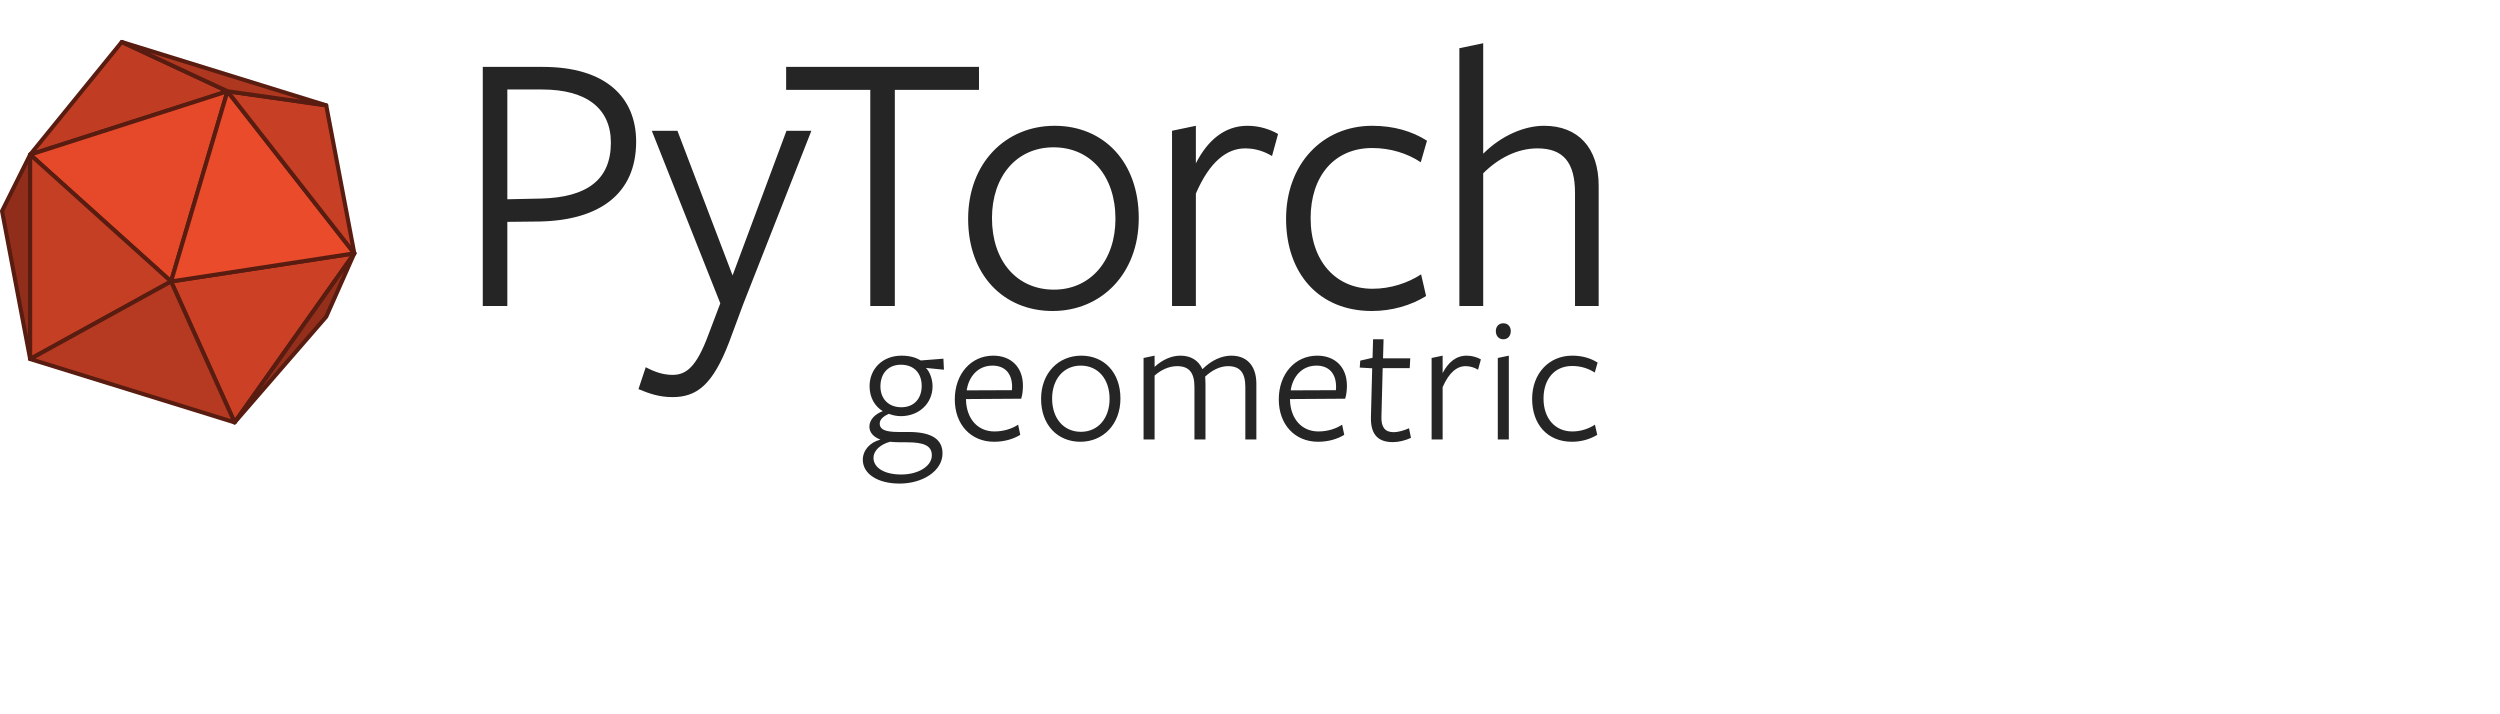
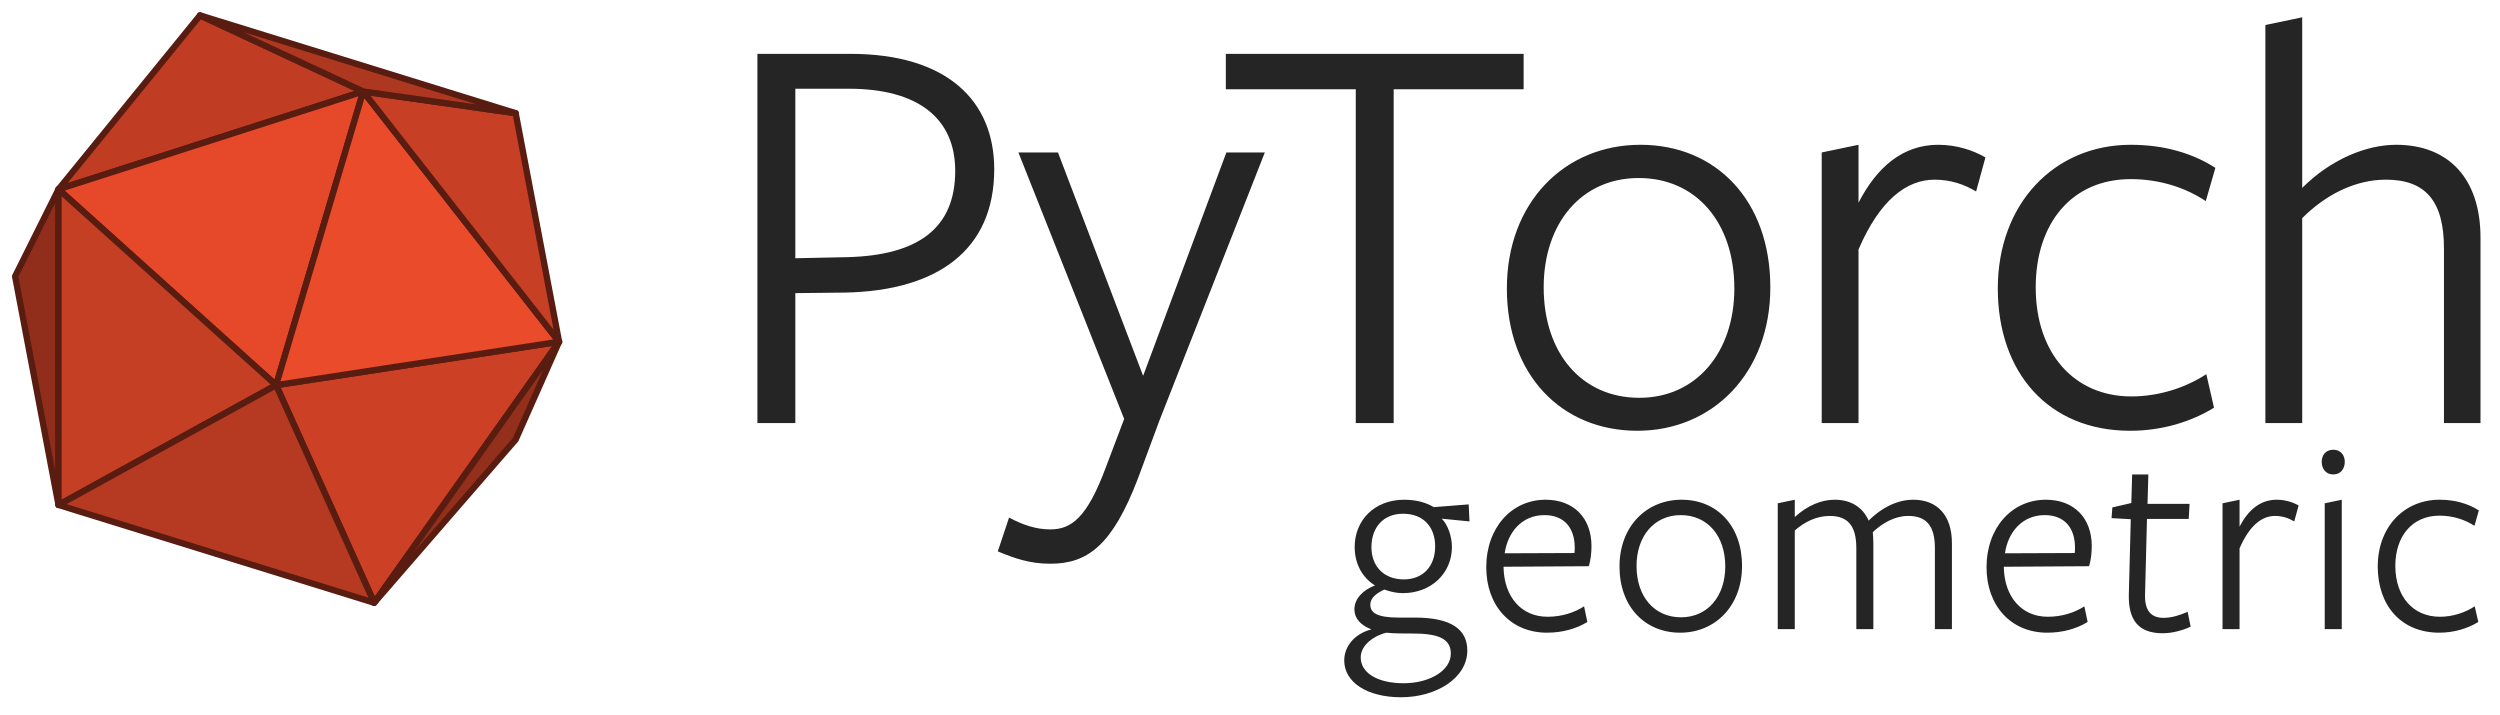
- <svg xmlns="http://www.w3.org/2000/svg" style="isolation:isolate" viewBox="342.849 692 1405.151 401" width="1405.151" height="401">
-   <path d=" M 982.9 814.6 C 982.9 782.9 963.1 762.7 935.6 762.7 C 908.1 762.7 887 783.6 887 815 C 887 846.6 907 866.8 934.5 866.8 C 961.8 866.8 982.9 845.9 982.9 814.6 Z  M 969.8 815 C 969.8 838.2 956 854.8 935.2 854.8 C 914.3 854.8 900.4 838.6 900.4 814.6 C 900.4 791.3 914.1 774.8 935 774.8 C 955.8 774.8 969.8 790.9 969.8 815 Z  M 1015 864 L 1015 800.8 C 1022.7 782.9 1032.4 775.4 1042.7 775.4 C 1048.5 775.4 1053.5 777.1 1057.8 779.7 L 1061.2 767.3 C 1056.7 764.7 1050.7 762.7 1044 762.7 C 1031.1 762.7 1021.6 770.9 1015 783.8 L 1015 762.7 L 1001.6 765.5 L 1001.6 864 L 1015 864 Z  M 1144.4 858.4 L 1141.6 846.2 C 1134.1 851.1 1124.4 854.3 1114.3 854.3 C 1093.5 854.3 1079.5 838.6 1079.5 814.6 C 1079.5 791.3 1092.6 775.2 1114.1 775.2 C 1124.4 775.2 1133.9 778.2 1141.4 783.2 L 1144.9 771.1 C 1136.5 765.7 1126.1 762.7 1114.1 762.7 C 1086.2 762.7 1065.7 784.2 1065.7 815 C 1065.7 845.5 1084 866.8 1113.9 866.8 C 1125.3 866.8 1136 863.6 1144.4 858.4 Z  M 1228.1 864 L 1241.4 864 L 1241.4 796.5 C 1241.4 775 1229.8 762.7 1210.7 762.7 C 1199.7 762.7 1186.8 768.1 1176.5 778.4 L 1176.5 716.3 L 1163.1 719.1 L 1163.1 864 L 1176.5 864 L 1176.5 789.4 C 1184.9 781 1195.6 775.4 1207 775.4 C 1221.4 775.4 1228.1 783.2 1228.1 800.4 L 1228.1 864 Z  M 760.6 862.9 L 798.9 765.5 L 784.9 765.5 L 754.6 846.8 L 723.6 765.5 L 709.2 765.5 L 747.7 862.5 L 741.1 879.9 C 734.2 898.6 728.4 902.7 720.8 902.7 C 715.5 902.7 710.7 901 705.8 898.4 L 701.7 910.7 C 707.7 913.2 713.3 915.2 720.8 915.2 C 734.4 915.2 743.4 908.5 752.7 884.2 L 760.6 862.9 Z  M 845.8 742.5 L 893.1 742.5 L 893.1 729.6 L 784.7 729.6 L 784.7 742.5 L 832 742.5 L 832 864 L 845.8 864 L 845.8 742.5 Z  M 700.4 771.6 C 700.4 746.8 683.4 729.6 648 729.6 L 614.2 729.6 L 614.2 864 L 628 864 L 628 816.7 L 646.2 816.5 C 679.8 815.8 700.4 801 700.4 771.6 Z  M 686.2 772.2 C 686.2 793.1 672.7 802.9 647.1 803.6 L 628 804 L 628 742.3 L 647.5 742.3 C 672.7 742.3 686.2 753.1 686.2 772.2 Z " fill-rule="evenodd" fill="rgb(37,37,37)" />
-   <path d=" M 837.7 909.2 C 837.7 902 842 897 849.2 897 C 856.9 897 860.9 902.1 860.9 908.9 C 860.9 916 856.6 920.9 849.5 920.9 C 842 920.9 837.7 915.9 837.7 909.2 Z  M 843.1 940.3 C 845.8 940.6 849.6 940.6 852.7 940.6 C 861.9 940.6 866.6 942.4 866.6 947.9 C 866.6 954.1 858.9 958.7 849.4 958.7 C 839.7 958.7 833.8 954.8 833.8 949.3 C 833.8 945.4 837.5 941.8 843.1 940.3 Z  M 837.7 939.1 C 831.7 940.6 827.8 945.2 827.8 950.4 C 827.8 958.4 836.2 963.8 848.5 963.8 C 861.3 963.8 872.6 956.8 872.6 946.8 C 872.6 939.2 866.9 934.8 853.6 934.8 L 847.7 934.8 C 839.6 934.8 837.3 933 837.3 930.1 C 837.3 927.4 840 925.7 842.4 924.6 C 844.7 925.4 846.7 925.9 849.2 925.9 C 859.3 925.9 867 918.8 867 909.1 C 867 905.4 865.6 901.1 863.3 898.8 L 873.4 899.8 L 873.1 893.6 L 860.4 894.6 C 857.9 893.1 854.4 891.9 849.6 891.9 C 838.8 891.9 831.6 899.4 831.6 909.1 C 831.6 915.5 834.6 920.4 839 923.1 C 834.7 924.7 831.5 927.9 831.5 931.8 C 831.5 935.1 833.8 937.6 837.7 939.1 Z  M 885.8 916.8 L 885.8 916.3 L 916.8 916.1 C 917.5 914.1 917.8 911.2 917.8 908.8 C 917.8 898.4 911.2 891.9 901.1 891.9 C 888.7 891.9 879.5 902.1 879.5 916.5 C 879.5 930.5 888.4 940.3 901.6 940.3 C 907.3 940.3 912.4 938.8 916.3 936.4 L 915.1 930.7 C 911.6 933 906.9 934.5 901.8 934.5 C 892.2 934.5 886.1 927.2 885.8 916.8 Z  M 911.6 911.3 L 886.2 911.4 C 887.3 903.8 892.4 897.5 900.7 897.5 C 907.9 897.5 911.7 902.2 911.7 909.3 C 911.7 909.8 911.7 910.8 911.6 911.3 Z  M 972.6 916 C 972.6 901.3 963.4 891.9 950.6 891.9 C 937.8 891.9 928 901.6 928 916.2 C 928 930.9 937.3 940.3 950.1 940.3 C 962.8 940.3 972.6 930.6 972.6 916 Z  M 966.5 916.2 C 966.5 927 960.1 934.7 950.4 934.7 C 940.7 934.7 934.2 927.2 934.2 916 C 934.2 905.2 940.6 897.5 950.3 897.5 C 960 897.5 966.5 905 966.5 916.2 Z  M 1042.8 939 L 1049 939 L 1049 907.7 C 1049 897.6 1043.7 891.9 1034.9 891.9 C 1029.6 891.9 1023.8 894.4 1018.7 899.5 C 1016.4 894.4 1012 891.9 1006.3 891.9 C 1001.6 891.9 996.5 893.9 991.8 898.2 L 991.8 891.9 L 985.6 893.2 L 985.6 939 L 991.8 939 L 991.8 903.1 C 995.3 900 999.7 897.8 1004.5 897.8 C 1011.2 897.8 1014.2 901.5 1014.2 909.5 L 1014.2 939 L 1020.4 939 L 1020.4 907.8 C 1020.4 906.7 1020.3 904.4 1020.2 903.7 C 1023.7 900.4 1028.2 897.8 1033.1 897.8 C 1039.8 897.8 1042.8 901.5 1042.8 909.5 L 1042.8 939 Z  M 1067.9 916.8 L 1067.9 916.3 L 1098.9 916.1 C 1099.6 914.1 1099.9 911.2 1099.9 908.8 C 1099.9 898.4 1093.3 891.9 1083.2 891.9 C 1070.8 891.9 1061.6 902.1 1061.6 916.5 C 1061.6 930.5 1070.5 940.3 1083.7 940.3 C 1089.4 940.3 1094.5 938.8 1098.4 936.4 L 1097.2 930.7 C 1093.7 933 1089 934.5 1083.9 934.5 C 1074.3 934.5 1068.2 927.2 1067.9 916.8 Z  M 1093.7 911.3 L 1068.3 911.4 C 1069.4 903.8 1074.5 897.5 1082.8 897.5 C 1090 897.5 1093.8 902.2 1093.8 909.3 C 1093.8 909.8 1093.8 910.8 1093.7 911.3 Z  M 1135.9 938.1 L 1134.8 932.7 C 1132 933.9 1129.1 934.9 1126 934.9 C 1121.3 934.9 1119.1 932 1119.3 926.3 L 1120 898.9 L 1135.2 898.9 L 1135.5 893.4 L 1120.2 893.4 L 1120.5 882.7 L 1114.6 882.7 L 1114.3 893.1 L 1107.4 894.7 L 1107.1 898.6 L 1114.1 899 L 1113.4 926.1 C 1113.1 935.7 1116.9 940.5 1125.7 940.5 C 1129 940.5 1132.7 939.6 1135.9 938.1 Z  M 1153.7 939 L 1153.7 909.6 C 1157.3 901.3 1161.8 897.8 1166.6 897.8 C 1169.3 897.8 1171.6 898.6 1173.6 899.8 L 1175.2 894 C 1173.1 892.8 1170.3 891.9 1167.2 891.9 C 1161.2 891.9 1156.8 895.7 1153.7 901.7 L 1153.7 891.9 L 1147.5 893.2 L 1147.5 939 L 1153.7 939 Z  M 1192 878.1 C 1192 875.8 1190.6 873.7 1187.8 873.7 C 1185 873.7 1183.6 875.8 1183.6 878.1 C 1183.6 880.5 1185 882.7 1187.8 882.7 C 1190.6 882.7 1192 880.5 1192 878.1 Z  M 1184.7 939 L 1190.9 939 L 1190.9 891.9 L 1184.7 893.2 L 1184.7 939 Z  M 1240.6 936.4 L 1239.3 930.7 C 1235.8 933 1231.3 934.5 1226.6 934.5 C 1216.9 934.5 1210.4 927.2 1210.4 916 C 1210.4 905.2 1216.5 897.7 1226.5 897.7 C 1231.3 897.7 1235.7 899.1 1239.2 901.4 L 1240.8 895.8 C 1236.9 893.3 1232.1 891.9 1226.5 891.9 C 1213.5 891.9 1204 901.9 1204 916.2 C 1204 930.4 1212.5 940.3 1226.4 940.3 C 1231.7 940.3 1236.7 938.8 1240.6 936.4 Z " fill-rule="evenodd" fill="rgb(37,37,37)" />
-   <g id="Group">
-     <path d=" M 411.3 715.6 L 359.8 778.9 L 470.7 743.3 L 411.3 715.6 Z " fill="rgb(192,61,36)" vector-effect="non-scaling-stroke" stroke-width="2.3" stroke="rgb(89,28,16)" stroke-linejoin="round" stroke-linecap="round" stroke-miterlimit="3" />
-     <path d=" M 359.8 778.9 L 439 850.2 L 470.7 743.3 L 359.8 778.9 Z " fill="rgb(230,73,42)" vector-effect="non-scaling-stroke" stroke-width="2.3" stroke="rgb(89,28,16)" stroke-linejoin="round" stroke-linecap="round" stroke-miterlimit="3" />
-     <path d=" M 542 834.4 L 474.7 929.4 L 439 850.2 L 542 834.4 Z " fill="rgb(204,65,38)" vector-effect="non-scaling-stroke" stroke-width="2.3" stroke="rgb(89,28,16)" stroke-linejoin="round" stroke-linecap="round" stroke-miterlimit="3" />
-     <path d=" M 359.8 778.9 L 344 810.6 L 359.8 893.8 L 359.8 778.9 Z " fill="rgb(144,46,27)" vector-effect="non-scaling-stroke" stroke-width="2.3" stroke="rgb(89,28,16)" stroke-linejoin="round" stroke-linecap="round" stroke-miterlimit="3" />
-     <path d=" M 359.8 778.9 L 439 850.2 L 359.8 893.8 L 359.8 778.9 Z " fill="rgb(197,63,36)" vector-effect="non-scaling-stroke" stroke-width="2.3" stroke="rgb(89,28,16)" stroke-linejoin="round" stroke-linecap="round" stroke-miterlimit="3" />
-     <path d=" M 359.8 893.8 L 474.7 929.4 L 439 850.2 L 359.8 893.8 Z " fill="rgb(181,58,33)" vector-effect="non-scaling-stroke" stroke-width="2.3" stroke="rgb(89,28,16)" stroke-linejoin="round" stroke-linecap="round" stroke-miterlimit="3" />
-     <path d=" M 439 850.2 L 470.7 743.3 L 542 834.4 L 439 850.2 Z " fill="rgb(233,75,43)" vector-effect="non-scaling-stroke" stroke-width="2.3" stroke="rgb(89,28,16)" stroke-linejoin="round" stroke-linecap="round" stroke-miterlimit="3" />
-     <path d=" M 542 834.4 L 526.2 870 L 474.7 929.4 L 542 834.4 Z " fill="rgb(147,47,27)" vector-effect="non-scaling-stroke" stroke-width="2.3" stroke="rgb(89,28,16)" stroke-linejoin="round" stroke-linecap="round" stroke-miterlimit="3" />
-     <path d=" M 470.7 743.3 L 542 834.4 L 526.2 751.2 L 470.7 743.3 Z " fill="rgb(199,63,37)" vector-effect="non-scaling-stroke" stroke-width="2.3" stroke="rgb(89,28,16)" stroke-linejoin="round" stroke-linecap="round" stroke-miterlimit="3" />
-     <path d=" M 411.3 715.6 L 470.7 743.3 L 526.2 751.2 L 411.3 715.6 Z " fill="rgb(174,55,32)" vector-effect="non-scaling-stroke" stroke-width="2.3" stroke="rgb(89,28,16)" stroke-linejoin="round" stroke-linecap="round" stroke-miterlimit="3" />
+ <svg xmlns="http://www.w3.org/2000/svg" style="isolation:isolate" viewBox="0 0 910 260" width="910" height="260">
+   <defs>
+     <clipPath id="_clipPath_QlCLFM41mogbU42UXAjPyAIMg4T4X0mG">
+       <rect width="910" height="260" />
+     </clipPath>
+   </defs>
+   <g clip-path="url(#_clipPath_QlCLFM41mogbU42UXAjPyAIMg4T4X0mG)">
+     <path d=" M 644.4 104.6 C 644.4 72.9 624.6 52.7 597.1 52.7 C 569.6 52.7 548.5 73.6 548.5 105 C 548.5 136.6 568.5 156.8 596 156.8 C 623.3 156.8 644.4 135.9 644.4 104.6 Z  M 631.3 105 C 631.3 128.2 617.5 144.8 596.7 144.8 C 575.8 144.8 561.9 128.6 561.9 104.6 C 561.9 81.3 575.6 64.8 596.5 64.8 C 617.3 64.8 631.3 80.9 631.3 105 Z  M 676.5 154 L 676.5 90.8 C 684.2 72.9 693.9 65.4 704.2 65.4 C 710 65.4 715 67.1 719.3 69.7 L 722.7 57.3 C 718.2 54.7 712.2 52.7 705.5 52.7 C 692.6 52.7 683.1 60.9 676.5 73.8 L 676.5 52.7 L 663.1 55.5 L 663.1 154 L 676.5 154 Z  M 805.9 148.4 L 803.1 136.2 C 795.6 141.1 785.9 144.3 775.8 144.3 C 755 144.3 741 128.6 741 104.6 C 741 81.3 754.1 65.2 775.6 65.2 C 785.9 65.2 795.4 68.2 802.9 73.2 L 806.4 61.1 C 798 55.7 787.6 52.7 775.6 52.7 C 747.7 52.7 727.2 74.2 727.2 105 C 727.2 135.5 745.5 156.8 775.4 156.8 C 786.8 156.8 797.5 153.6 805.9 148.4 Z  M 889.6 154 L 902.9 154 L 902.9 86.5 C 902.9 65 891.3 52.7 872.2 52.7 C 861.2 52.7 848.3 58.1 838 68.4 L 838 6.3 L 824.6 9.1 L 824.6 154 L 838 154 L 838 79.4 C 846.4 71 857.1 65.4 868.5 65.4 C 882.9 65.4 889.6 73.2 889.6 90.4 L 889.6 154 Z  M 422.1 152.9 L 460.4 55.5 L 446.4 55.5 L 416.1 136.8 L 385.1 55.5 L 370.7 55.5 L 409.2 152.5 L 402.6 169.9 C 395.7 188.6 389.9 192.7 382.3 192.7 C 377 192.7 372.2 191 367.3 188.4 L 363.2 200.7 C 369.2 203.2 374.8 205.2 382.3 205.2 C 395.9 205.2 404.9 198.5 414.2 174.2 L 422.1 152.9 Z  M 507.3 32.5 L 554.6 32.5 L 554.6 19.6 L 446.2 19.6 L 446.2 32.5 L 493.5 32.5 L 493.5 154 L 507.3 154 L 507.3 32.5 Z  M 361.9 61.6 C 361.9 36.8 344.9 19.6 309.5 19.6 L 275.7 19.6 L 275.7 154 L 289.5 154 L 289.5 106.7 L 307.7 106.5 C 341.3 105.8 361.9 91 361.9 61.6 Z  M 347.7 62.2 C 347.7 83.1 334.2 92.9 308.6 93.6 L 289.5 94 L 289.5 32.3 L 309 32.3 C 334.2 32.3 347.7 43.1 347.7 62.2 Z " fill-rule="evenodd" fill="rgb(37,37,37)" />
+     <path d=" M 499.2 199.2 C 499.2 192 503.5 187 510.7 187 C 518.4 187 522.4 192.1 522.4 198.9 C 522.4 206 518.1 210.9 511 210.9 C 503.5 210.9 499.2 205.9 499.2 199.2 Z  M 504.6 230.3 C 507.3 230.6 511.1 230.6 514.2 230.6 C 523.4 230.6 528.1 232.4 528.1 237.9 C 528.1 244.1 520.4 248.7 510.9 248.7 C 501.2 248.7 495.3 244.8 495.3 239.3 C 495.3 235.4 499 231.8 504.6 230.3 Z  M 499.2 229.1 C 493.2 230.6 489.3 235.2 489.3 240.4 C 489.3 248.4 497.7 253.8 510 253.8 C 522.8 253.8 534.1 246.8 534.1 236.8 C 534.1 229.2 528.4 224.8 515.1 224.8 L 509.2 224.8 C 501.1 224.8 498.8 223 498.8 220.1 C 498.8 217.4 501.5 215.7 503.9 214.6 C 506.2 215.4 508.2 215.9 510.7 215.9 C 520.8 215.9 528.5 208.8 528.5 199.1 C 528.5 195.4 527.1 191.1 524.8 188.8 L 534.9 189.8 L 534.6 183.6 L 521.9 184.6 C 519.4 183.1 515.9 181.9 511.1 181.9 C 500.3 181.9 493.1 189.4 493.1 199.1 C 493.1 205.5 496.1 210.4 500.5 213.1 C 496.2 214.7 493 217.9 493 221.8 C 493 225.1 495.3 227.6 499.2 229.1 Z  M 547.3 206.8 L 547.3 206.3 L 578.3 206.1 C 579 204.1 579.3 201.2 579.3 198.8 C 579.3 188.4 572.7 181.9 562.6 181.9 C 550.2 181.9 541 192.1 541 206.5 C 541 220.5 549.9 230.3 563.1 230.3 C 568.8 230.3 573.9 228.8 577.8 226.4 L 576.6 220.7 C 573.1 223 568.4 224.5 563.3 224.5 C 553.7 224.5 547.6 217.2 547.3 206.8 Z  M 573.1 201.3 L 547.7 201.4 C 548.8 193.8 553.9 187.5 562.2 187.5 C 569.4 187.5 573.2 192.2 573.2 199.3 C 573.2 199.8 573.2 200.8 573.1 201.3 Z  M 634.1 206 C 634.1 191.3 624.9 181.9 612.1 181.9 C 599.3 181.9 589.5 191.6 589.5 206.2 C 589.5 220.9 598.8 230.3 611.6 230.3 C 624.3 230.3 634.1 220.6 634.1 206 Z  M 628 206.2 C 628 217 621.6 224.7 611.9 224.7 C 602.2 224.7 595.7 217.2 595.7 206 C 595.7 195.2 602.1 187.5 611.8 187.5 C 621.5 187.5 628 195 628 206.2 Z  M 704.3 229 L 710.5 229 L 710.5 197.7 C 710.5 187.6 705.2 181.9 696.4 181.9 C 691.1 181.9 685.3 184.4 680.2 189.5 C 677.9 184.4 673.5 181.9 667.8 181.9 C 663.1 181.9 658 183.9 653.3 188.2 L 653.3 181.9 L 647.1 183.2 L 647.1 229 L 653.3 229 L 653.3 193.1 C 656.8 190 661.2 187.8 666 187.8 C 672.7 187.8 675.7 191.5 675.7 199.5 L 675.7 229 L 681.9 229 L 681.9 197.8 C 681.9 196.7 681.8 194.4 681.7 193.7 C 685.2 190.4 689.7 187.8 694.6 187.8 C 701.3 187.8 704.3 191.5 704.3 199.5 L 704.3 229 Z  M 729.4 206.8 L 729.4 206.3 L 760.4 206.1 C 761.1 204.1 761.4 201.2 761.4 198.8 C 761.4 188.4 754.8 181.9 744.7 181.9 C 732.3 181.9 723.1 192.1 723.1 206.5 C 723.1 220.5 732 230.3 745.2 230.3 C 750.9 230.3 756 228.8 759.9 226.4 L 758.7 220.7 C 755.2 223 750.5 224.5 745.4 224.5 C 735.8 224.5 729.7 217.2 729.4 206.8 Z  M 755.2 201.3 L 729.8 201.4 C 730.9 193.8 736 187.5 744.3 187.5 C 751.5 187.5 755.3 192.2 755.3 199.3 C 755.3 199.8 755.3 200.8 755.2 201.3 Z  M 797.4 228.1 L 796.3 222.7 C 793.5 223.9 790.6 224.9 787.5 224.9 C 782.8 224.9 780.6 222 780.8 216.3 L 781.5 188.9 L 796.7 188.9 L 797 183.4 L 781.7 183.4 L 782 172.7 L 776.1 172.7 L 775.8 183.1 L 768.9 184.7 L 768.6 188.6 L 775.6 189 L 774.9 216.1 C 774.6 225.7 778.4 230.5 787.2 230.5 C 790.5 230.5 794.2 229.6 797.4 228.1 Z  M 815.2 229 L 815.2 199.6 C 818.8 191.3 823.3 187.8 828.1 187.8 C 830.8 187.8 833.1 188.6 835.1 189.8 L 836.7 184 C 834.6 182.8 831.8 181.9 828.7 181.9 C 822.7 181.9 818.3 185.7 815.2 191.7 L 815.2 181.9 L 809 183.2 L 809 229 L 815.2 229 Z  M 853.5 168.1 C 853.5 165.8 852.1 163.7 849.3 163.7 C 846.5 163.7 845.1 165.8 845.1 168.1 C 845.1 170.5 846.5 172.7 849.3 172.7 C 852.1 172.7 853.5 170.5 853.5 168.1 Z  M 846.2 229 L 852.4 229 L 852.4 181.9 L 846.2 183.2 L 846.2 229 Z  M 902.1 226.4 L 900.8 220.7 C 897.3 223 892.8 224.5 888.1 224.5 C 878.4 224.5 871.9 217.2 871.9 206 C 871.9 195.2 878 187.7 888 187.7 C 892.8 187.7 897.2 189.1 900.7 191.4 L 902.3 185.8 C 898.4 183.3 893.6 181.9 888 181.9 C 875 181.9 865.5 191.9 865.5 206.2 C 865.5 220.4 874 230.3 887.9 230.3 C 893.2 230.3 898.2 228.8 902.1 226.4 Z " fill-rule="evenodd" fill="rgb(37,37,37)" />
+     <g id="Group">
+       <path d=" M 72.8 5.6 L 21.3 68.9 L 132.2 33.3 L 72.8 5.6 Z " fill="rgb(192,61,36)" vector-effect="non-scaling-stroke" stroke-width="2.3" stroke="rgb(89,28,16)" stroke-linejoin="round" stroke-linecap="round" stroke-miterlimit="3" />
+       <path d=" M 21.3 68.9 L 100.5 140.2 L 132.2 33.3 L 21.3 68.9 Z " fill="rgb(230,73,42)" vector-effect="non-scaling-stroke" stroke-width="2.3" stroke="rgb(89,28,16)" stroke-linejoin="round" stroke-linecap="round" stroke-miterlimit="3" />
+       <path d=" M 203.5 124.4 L 136.2 219.4 L 100.5 140.2 L 203.5 124.4 Z " fill="rgb(204,65,38)" vector-effect="non-scaling-stroke" stroke-width="2.3" stroke="rgb(89,28,16)" stroke-linejoin="round" stroke-linecap="round" stroke-miterlimit="3" />
+       <path d=" M 21.3 68.9 L 5.5 100.6 L 21.3 183.8 L 21.3 68.9 Z " fill="rgb(144,46,27)" vector-effect="non-scaling-stroke" stroke-width="2.3" stroke="rgb(89,28,16)" stroke-linejoin="round" stroke-linecap="round" stroke-miterlimit="3" />
+       <path d=" M 21.3 68.9 L 100.5 140.2 L 21.3 183.8 L 21.3 68.9 Z " fill="rgb(197,63,36)" vector-effect="non-scaling-stroke" stroke-width="2.3" stroke="rgb(89,28,16)" stroke-linejoin="round" stroke-linecap="round" stroke-miterlimit="3" />
+       <path d=" M 21.3 183.8 L 136.2 219.4 L 100.5 140.2 L 21.3 183.8 Z " fill="rgb(181,58,33)" vector-effect="non-scaling-stroke" stroke-width="2.3" stroke="rgb(89,28,16)" stroke-linejoin="round" stroke-linecap="round" stroke-miterlimit="3" />
+       <path d=" M 100.5 140.2 L 132.2 33.3 L 203.5 124.4 L 100.5 140.2 Z " fill="rgb(233,75,43)" vector-effect="non-scaling-stroke" stroke-width="2.3" stroke="rgb(89,28,16)" stroke-linejoin="round" stroke-linecap="round" stroke-miterlimit="3" />
+       <path d=" M 203.5 124.4 L 187.7 160 L 136.2 219.4 L 203.5 124.4 Z " fill="rgb(147,47,27)" vector-effect="non-scaling-stroke" stroke-width="2.3" stroke="rgb(89,28,16)" stroke-linejoin="round" stroke-linecap="round" stroke-miterlimit="3" />
+       <path d=" M 132.2 33.3 L 203.5 124.4 L 187.7 41.2 L 132.2 33.3 Z " fill="rgb(199,63,37)" vector-effect="non-scaling-stroke" stroke-width="2.3" stroke="rgb(89,28,16)" stroke-linejoin="round" stroke-linecap="round" stroke-miterlimit="3" />
+       <path d=" M 72.8 5.6 L 132.2 33.3 L 187.7 41.2 L 72.8 5.6 Z " fill="rgb(174,55,32)" vector-effect="non-scaling-stroke" stroke-width="2.3" stroke="rgb(89,28,16)" stroke-linejoin="round" stroke-linecap="round" stroke-miterlimit="3" />
+     </g>
  </g>
</svg>
